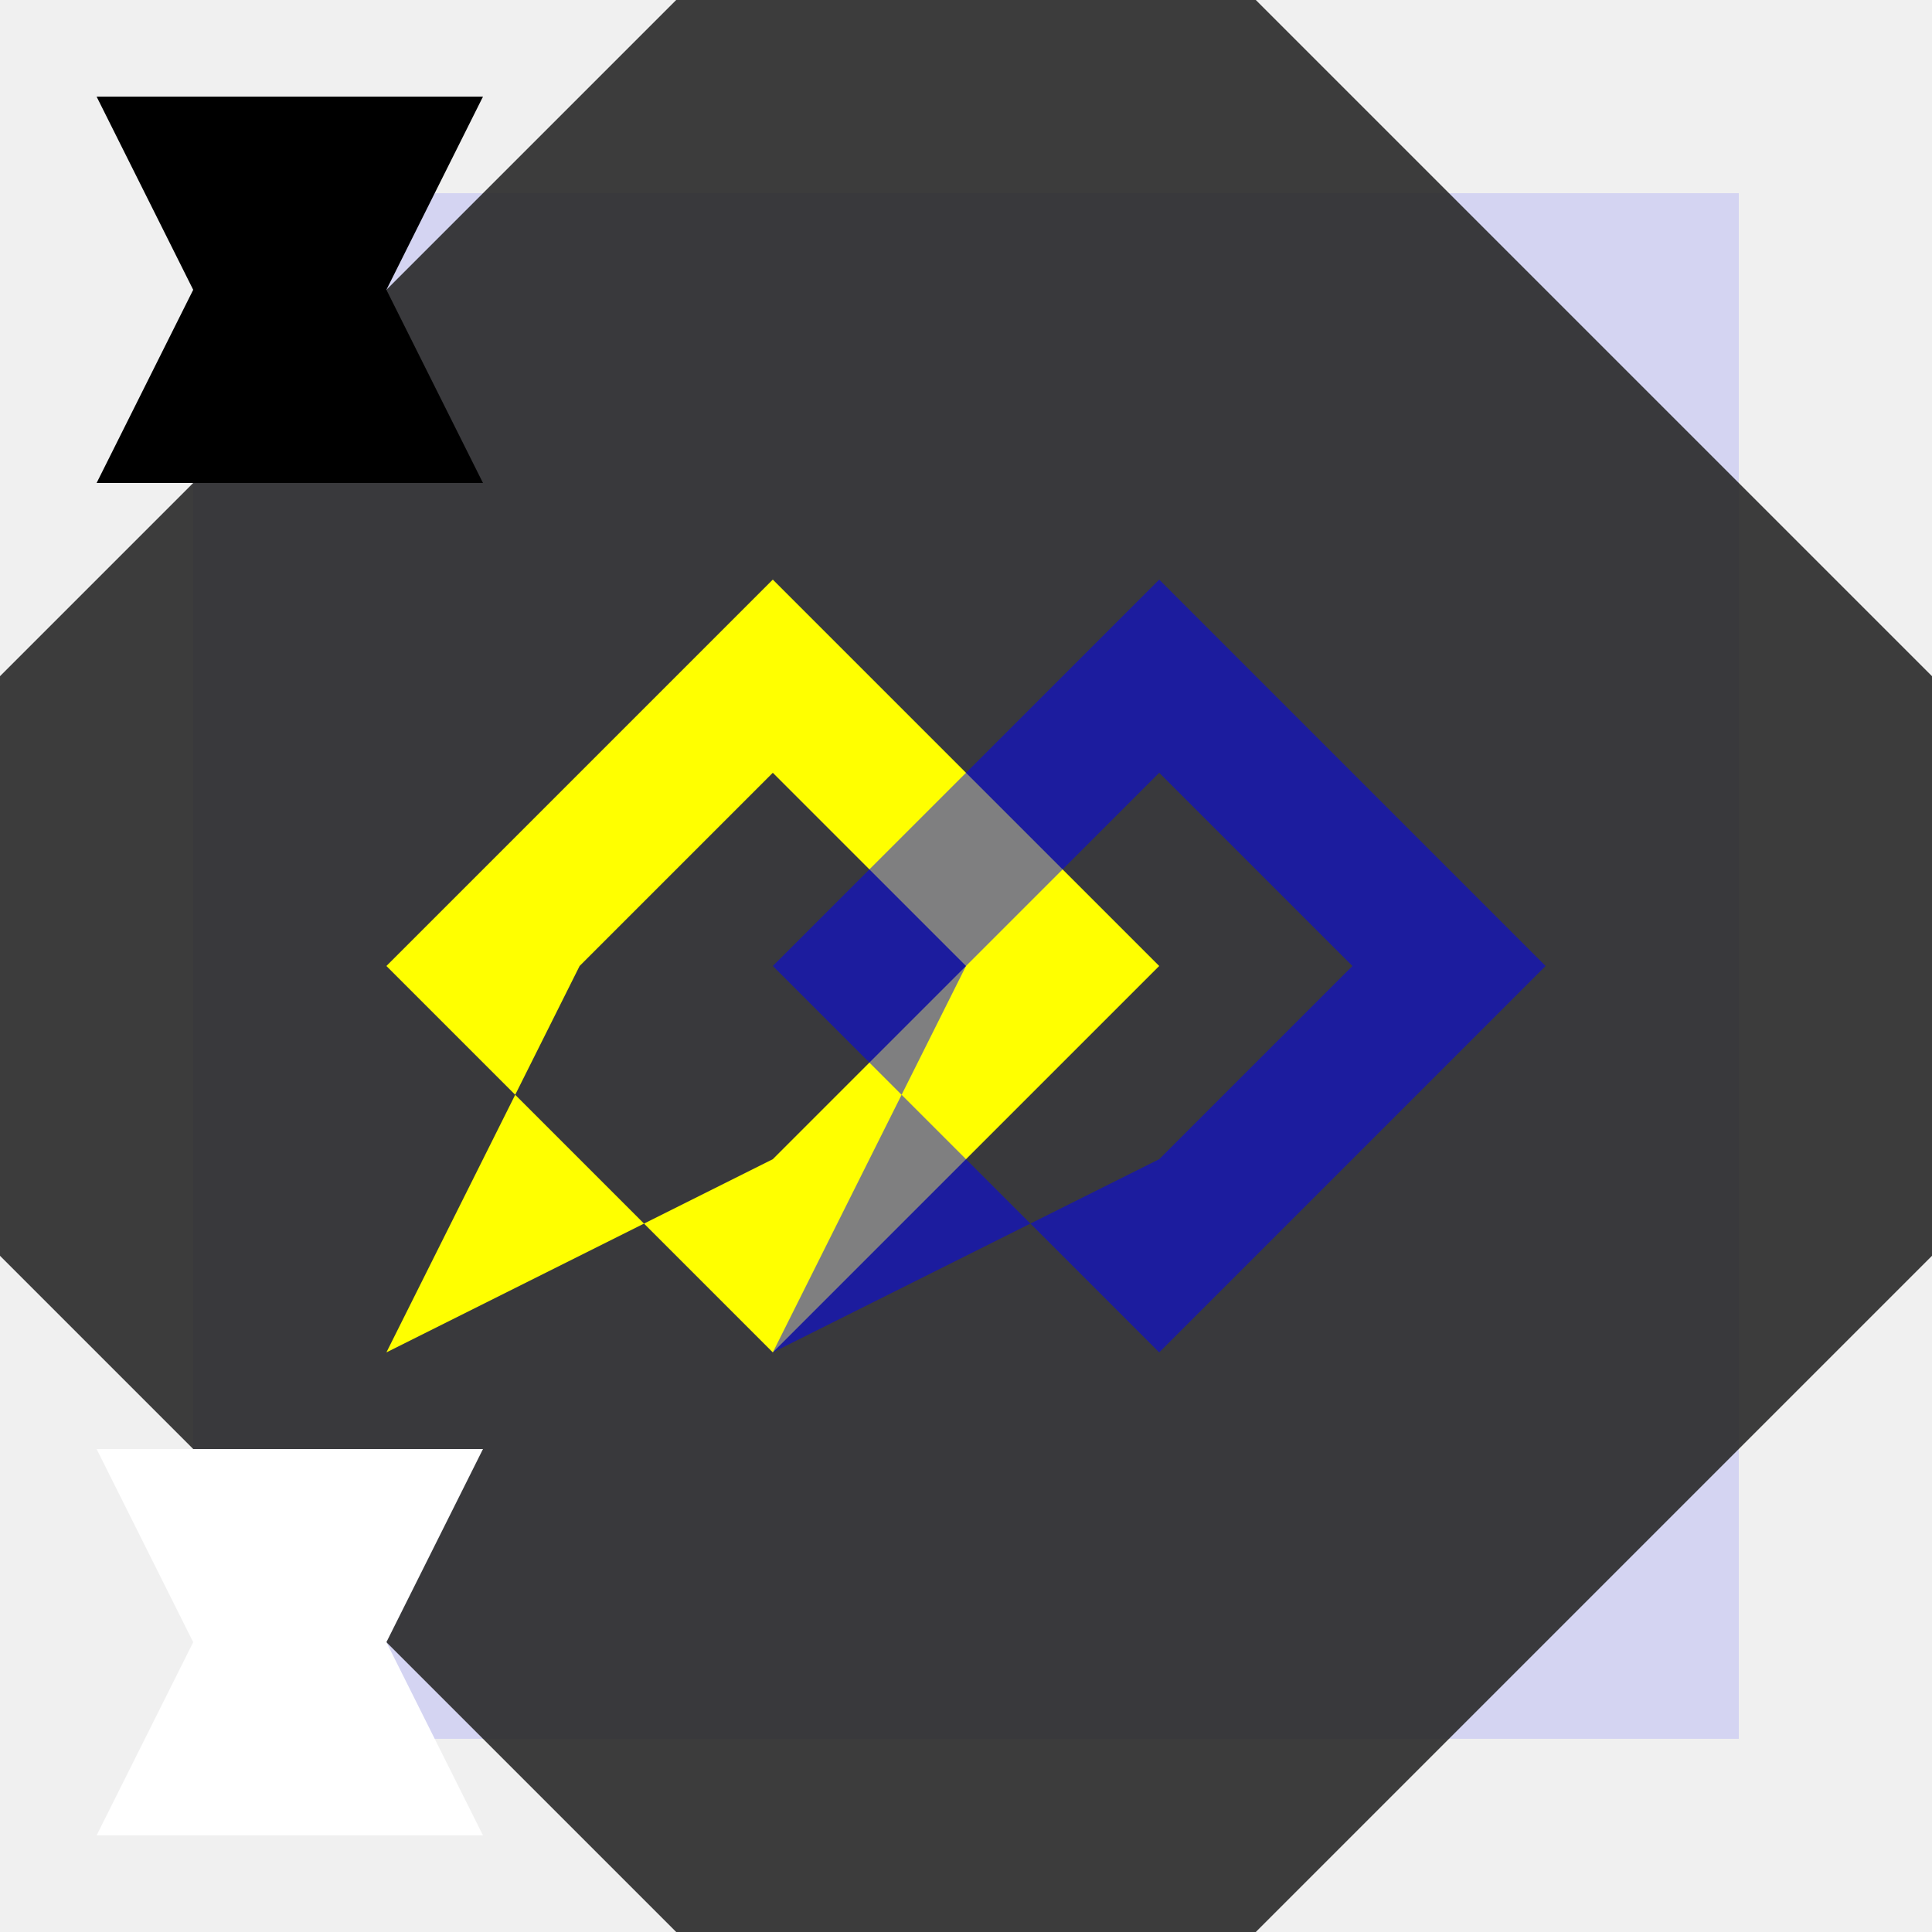
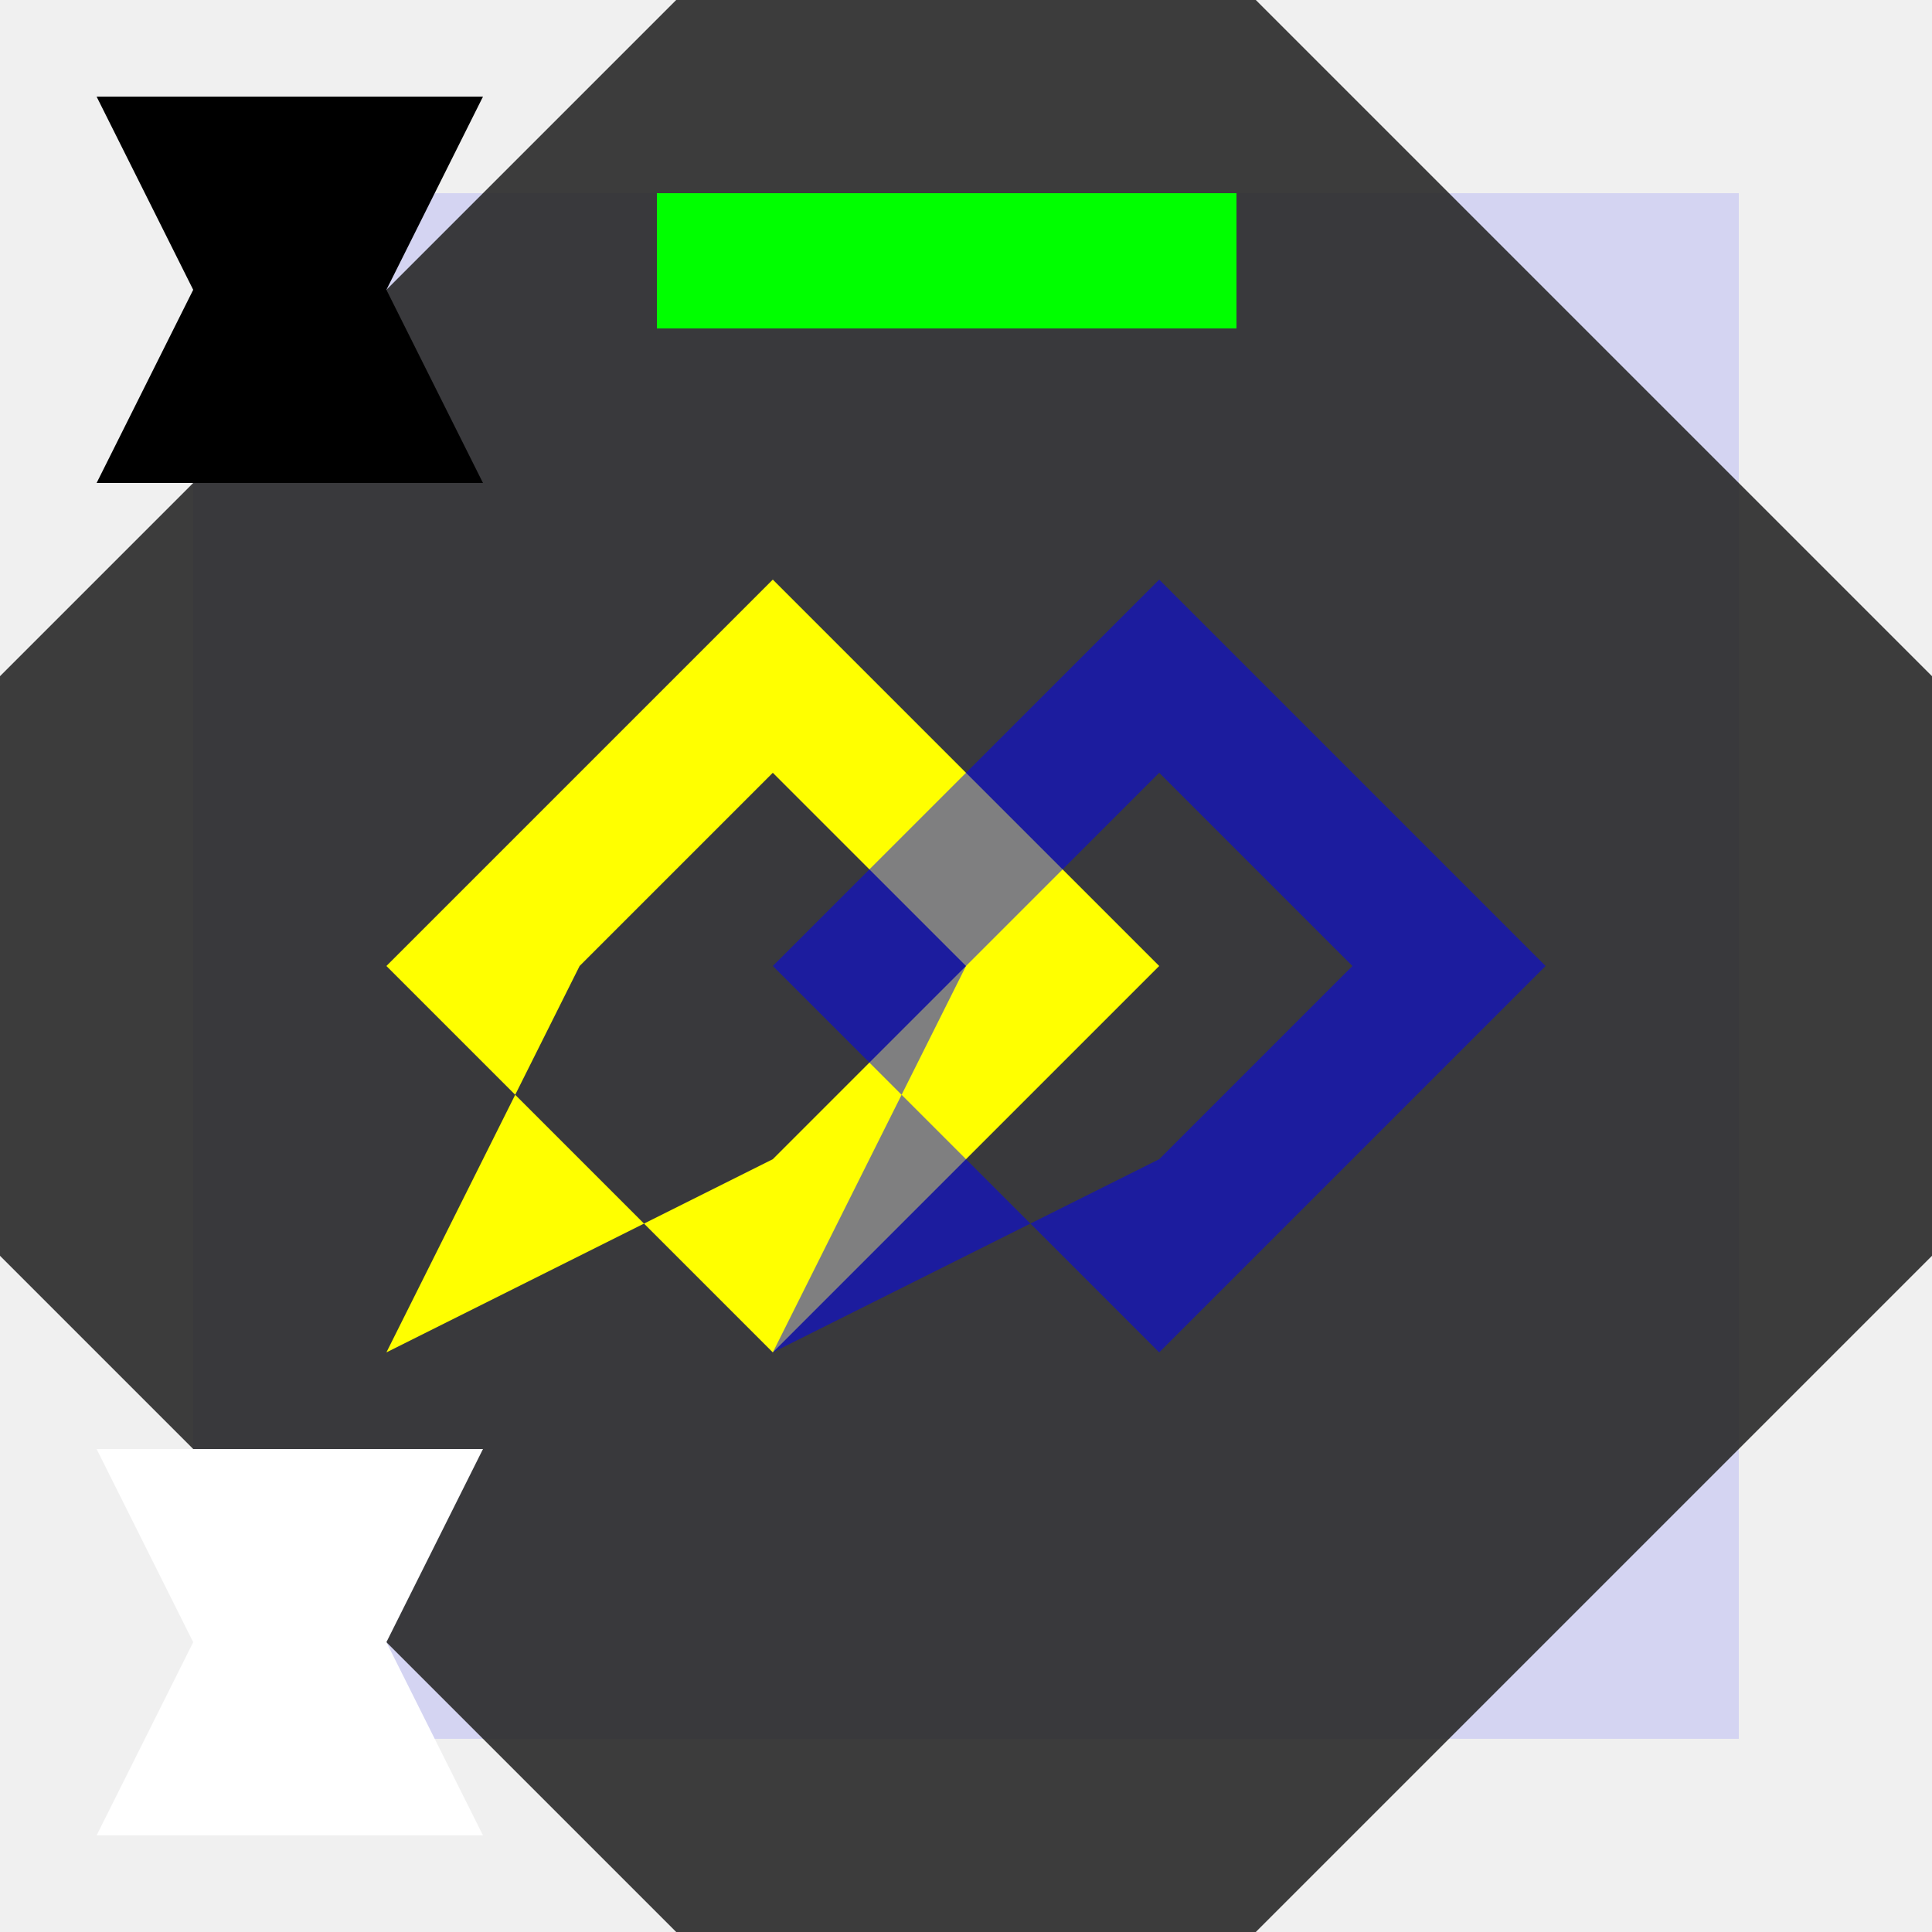
<svg xmlns="http://www.w3.org/2000/svg" width="100" height="100" viewBox="0 0 100 100" preserveAspectRatio="xMidYMid meet">
  <path fill="#0000FF" fill-opacity="0.118" d="M10 10L10 90L90 90L90 10L10 10Z" />
  <path fill="#282828" fill-opacity="0.902" d="M50 -15L115 50L50 115L-15 50Z" />
  <path fill="#FFFF00" fill-opacity="1" d="M20 50L40 30L60 50L40 70ZM30 50L20 70L40 60L50 50L40 40Z" />
  <path fill="#0000FF" fill-opacity="0.502" d="M40 50L60 30L80 50L60 70ZM50 50L40 70L60 60L70 50L60 40Z" />
  <path fill="#FF0000" fill-opacity="1" d="M-10 -15L-5 -10L0 110L-15 115Z" />
  <path fill="#FF0000" fill-opacity="1" d="M115 -15L120 -10L120 110L115 115Z" />
  <path fill="#FF0000" fill-opacity="1" d="M-20 -20L-20 120L120 120L120 -20ZM-10 -10L110 -10L110 110L-10 110Z" />
  <path fill="#000000" fill-opacity="1" d="M5 5L15 5L25 25L15 25Z" />
  <path fill="#000000" fill-opacity="1" d="M15 5L25 5L15 25L5 25Z" />
  <path fill="#FFFFFF" fill-opacity="1" d="M5 75L15 75L25 95L15 95Z" />
  <path fill="#FFFFFF" fill-opacity="1" d="M15 75L25 75L15 95L5 95Z" />
+   <rect fill="#00FF00" x="34" y="10" width="30" height="7" />
</svg>
